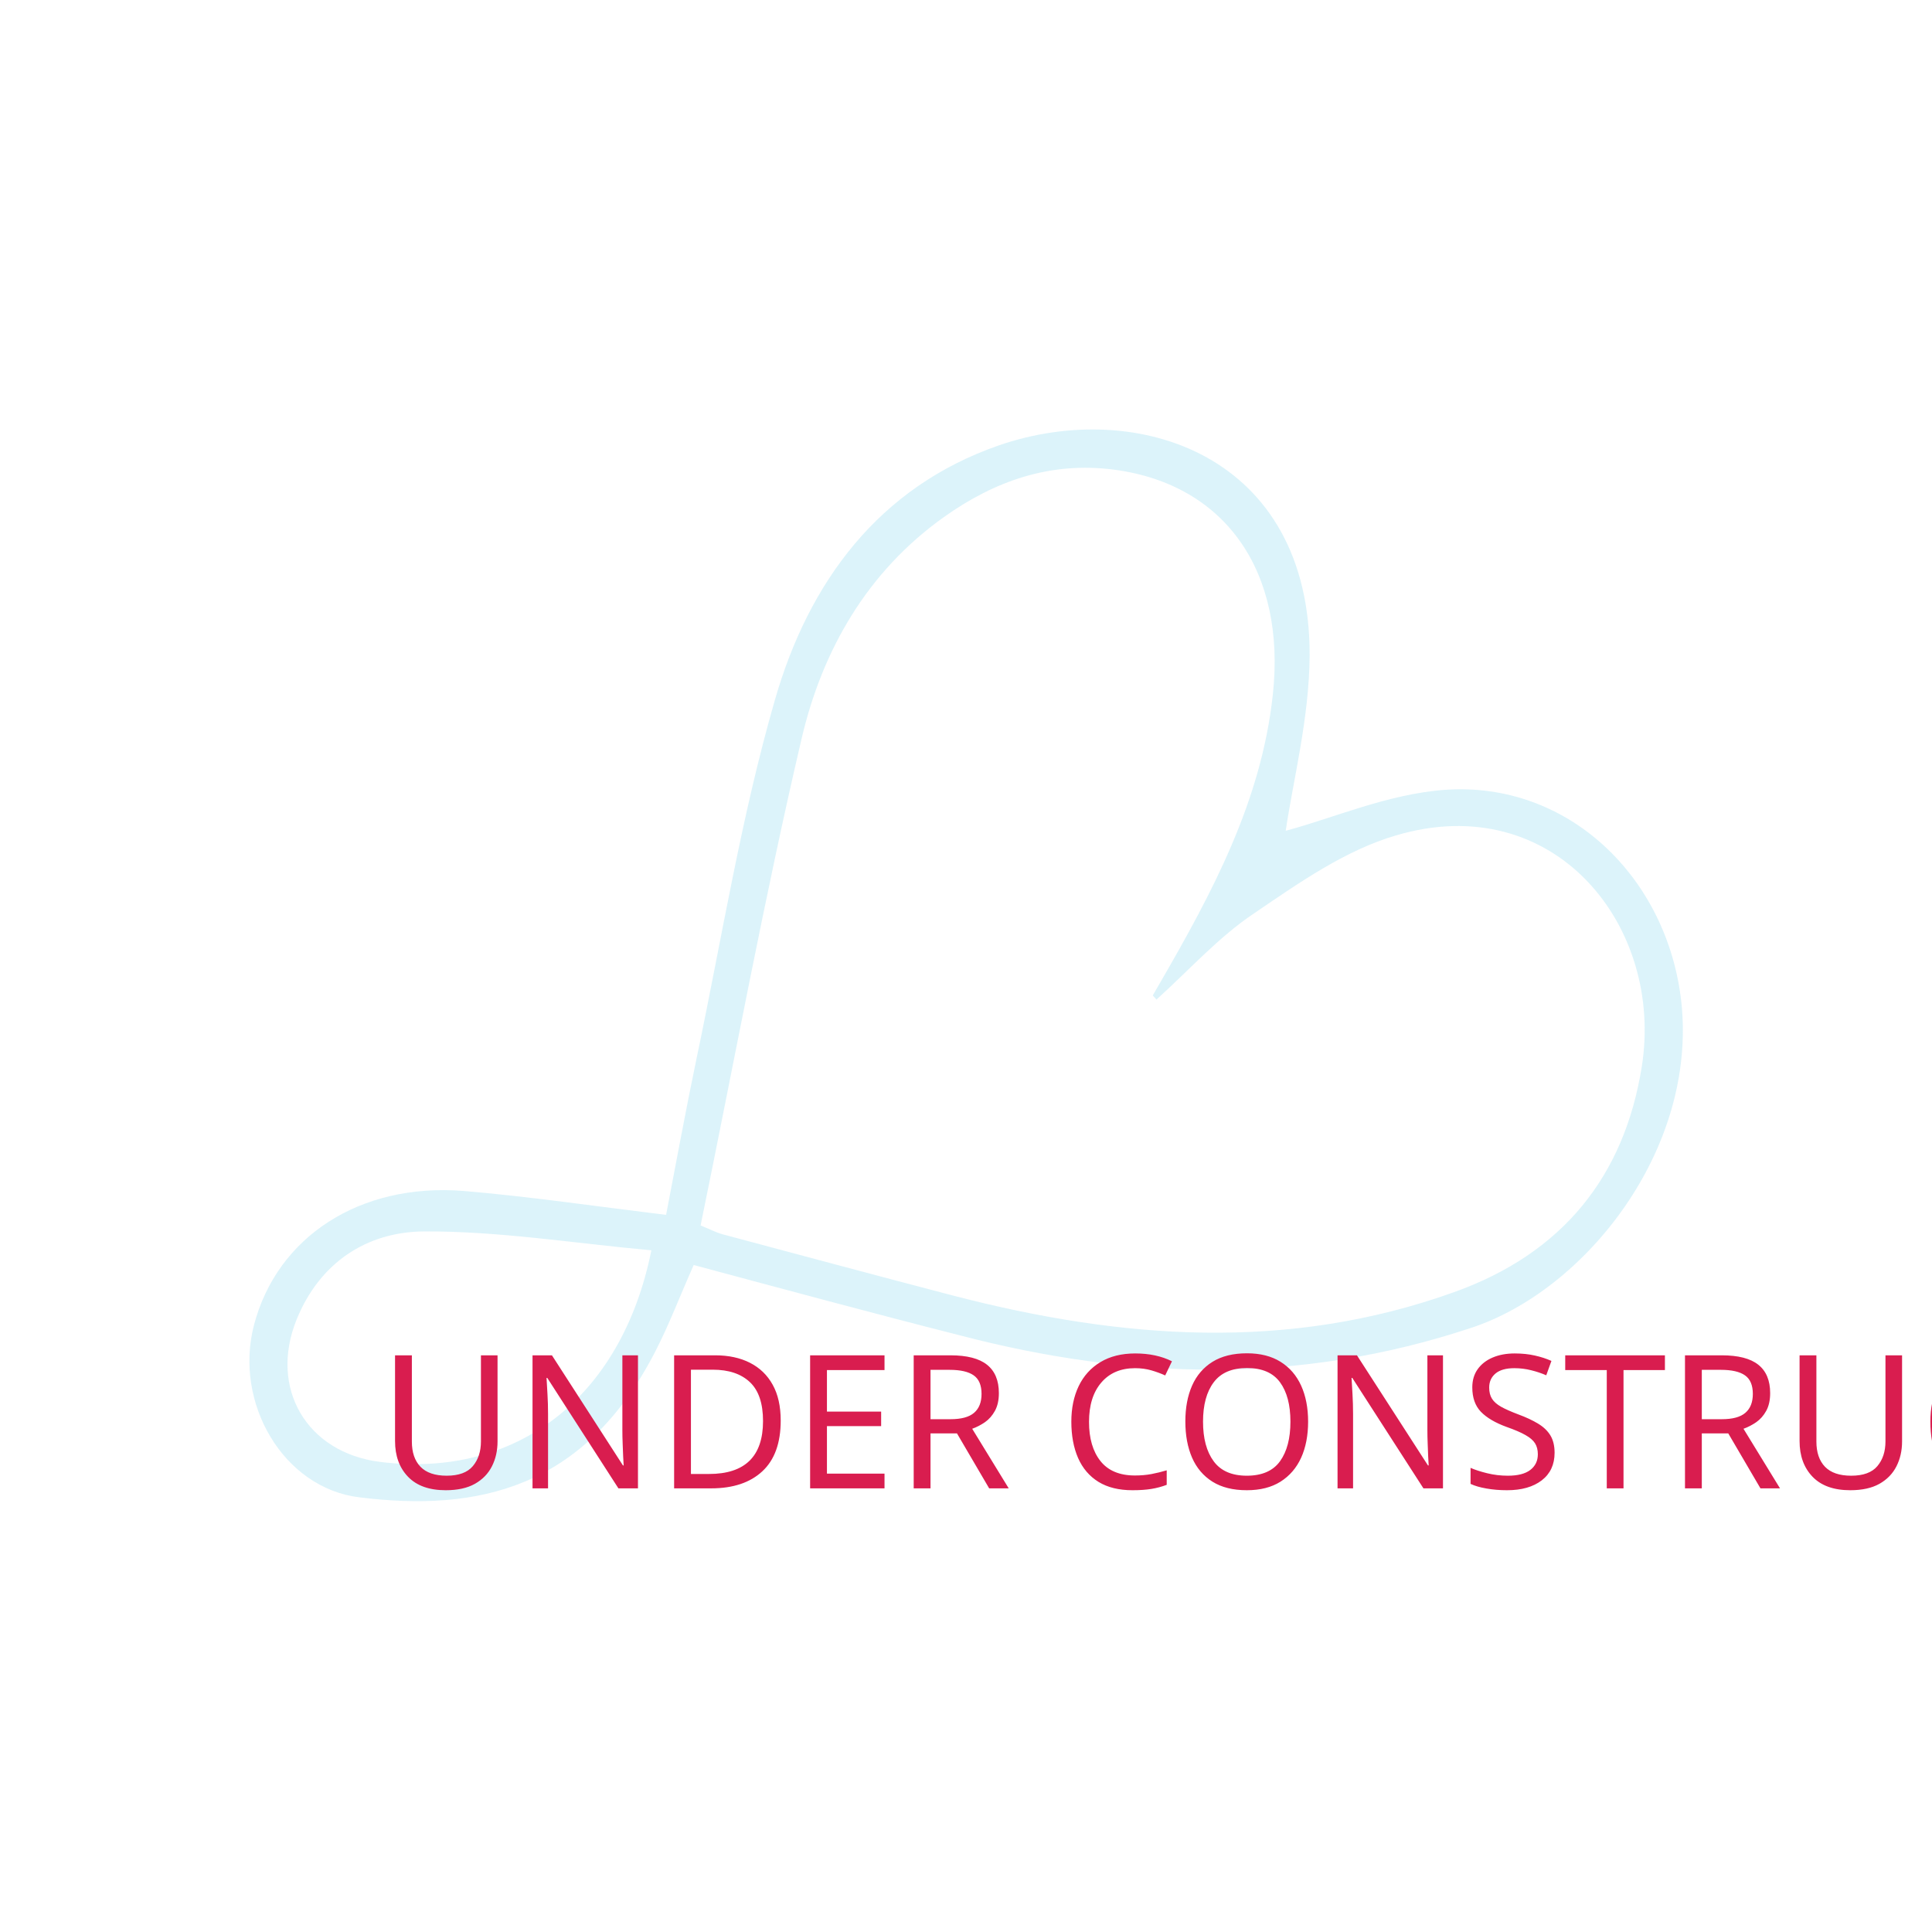
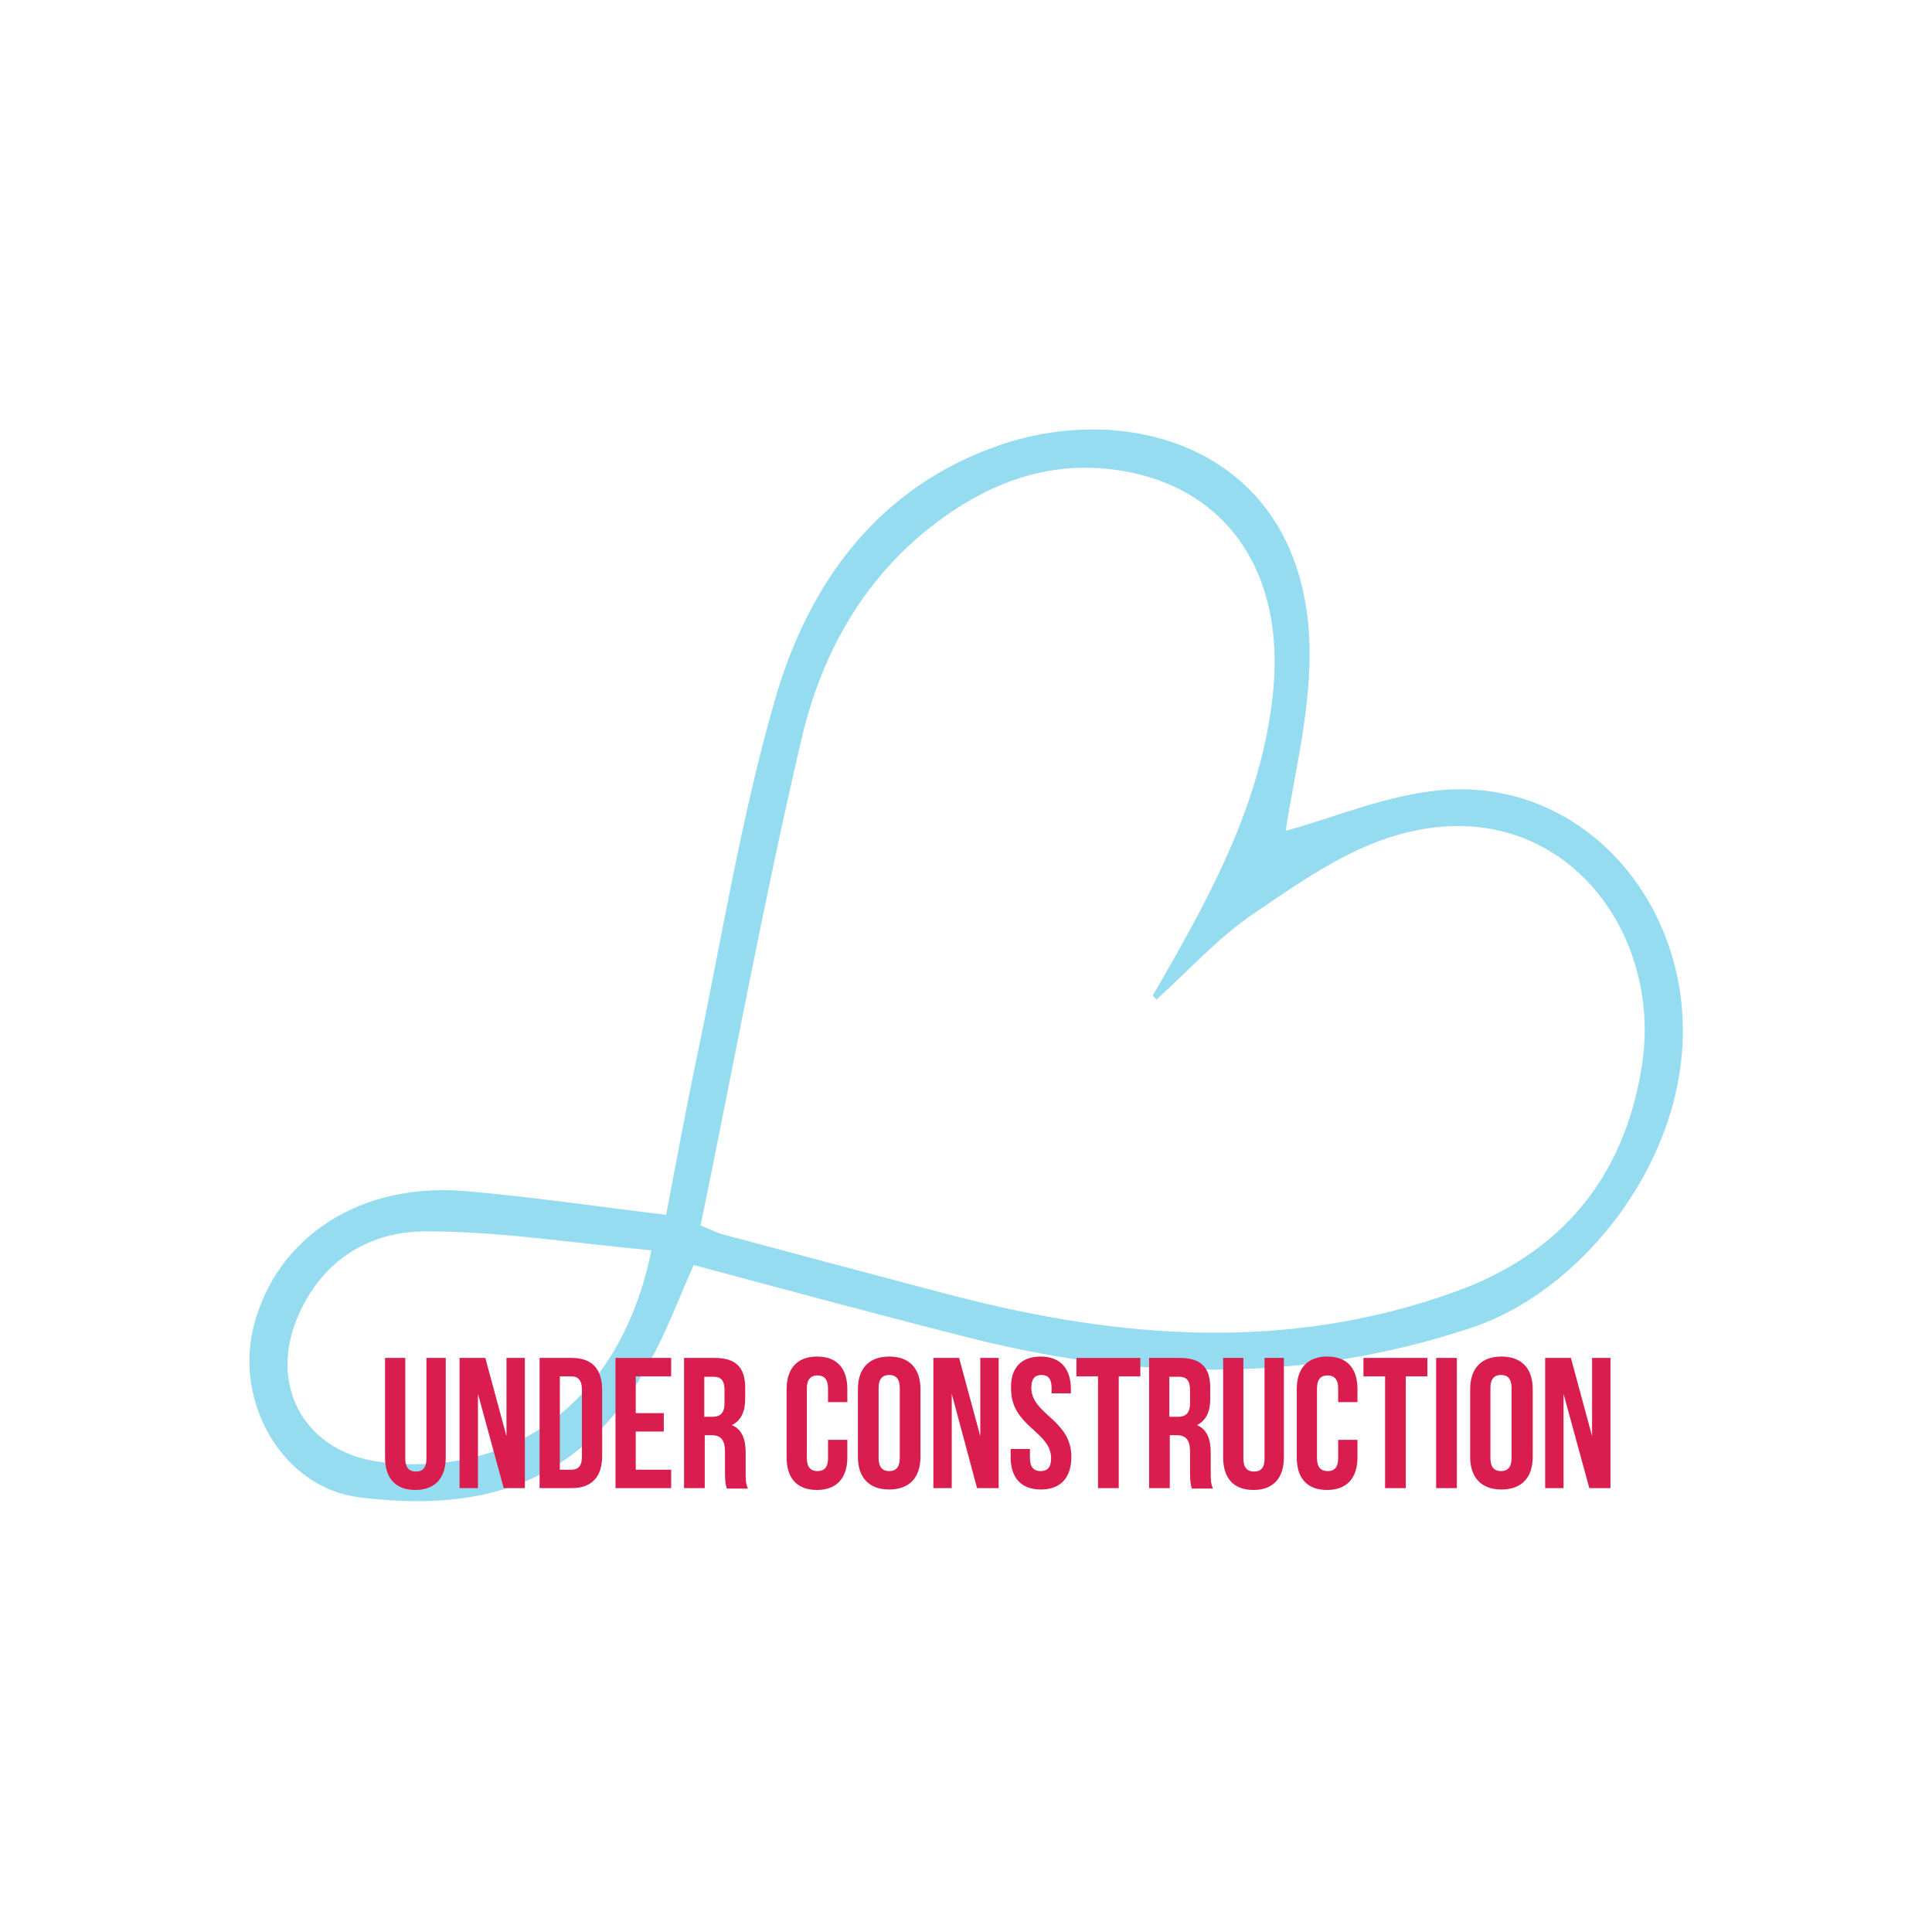
<svg xmlns="http://www.w3.org/2000/svg" xmlns:xlink="http://www.w3.org/1999/xlink" version="1.1" x="0px" y="0px" viewBox="0 0 420 420" enable-background="new 0 0 420 420" xml:space="preserve">
  <symbol id="YTB" viewBox="-210 -210 420 420">
    <polygon fill="#FFFFFF" points="210,-210 -210,-210 -210,210 210,210  " />
-     <g opacity="0.25">
+     <g opacity="0.75">
      <path fill="#72D0EB" d="M155.5-7.8c-3,27-24.5,48-51.4,46.1c-12.4-0.9-24.4-6.2-34.6-8.9c1.6,10.9,5.1,24.4,5.2,38    c0.2,43.6-37.3,56.2-67.5,45.8c-26.3-9.1-41.4-29.9-48.7-55.2c-7.4-25.6-11.6-52.1-17.1-78.2c-2.4-11.5-4.5-23-6.6-33.9    c-15.6,1.9-29.8,4-44,5.2c-22.6,1.8-40.6-10-45.6-29.2c-4.4-16.9,6.4-35.4,22.9-37.4c25.7-3.2,48.9,1.8,64.3,31.6    c3.1,6,5.5,12.4,8.4,18.9c19.4-5.2,38.6-10.4,57.9-15.3C35.8-90,72.6-91,109.7-78.7C134.6-70.6,159-39.9,155.5-7.8z M-127.4-107.8    c-15.9,2-24.2,16-18.1,31c5,12.3,15.2,19,27.6,19.1c16.4,0.1,32.8-2.6,49.5-4.1C-74.9-94.1-98-111.5-127.4-107.8z M146.9-21.9    c-3.8-23.9-17.3-40.6-40.8-49c-36.2-13-72.4-10.2-108.7-0.8c-16.8,4.4-33.6,8.9-50.4,13.4c-1.4,0.4-2.7,1.1-4.7,1.9    c7.3,35.5,13.8,71,22,106c4.5,19.1,14.2,36.1,30.9,48c11.1,7.9,23.2,12.1,37,10.3c24.3-3.2,37.4-22.3,34.5-48.9    C64.2,35.8,53.5,15.9,42.1-3.8c-0.5-0.9-1-1.7-1.5-2.6c0.3-0.3,0.5-0.6,0.8-0.9c7.1,6.4,13.5,13.6,21.3,18.8    c9.7,6.6,19.8,13.7,30.8,16.9C128,38.6,151.8,8.6,146.9-21.9z" />
    </g>
-     <text transform="matrix(1 0 0 -1 -127.7637 -113.5522)" fill="#D91D4F" font-family="'BebasNeue'" font-size="40.5">UNDER CONSTRUCTION</text>
+     <g>
+       <path fill="#D91D4F" d="M-121.9-85.2v-21.9c0-2,0.9-2.8,2.3-2.8c1.4,0,2.3,0.7,2.3,2.8v21.9h4.2v-21.6c0-4.5-2.3-7.1-6.6-7.1    c-4.4,0-6.6,2.6-6.6,7.1v21.6H-121.9z" />
+       <path fill="#D91D4F" d="M-106.1-93v-20.5h-4v28.3h5.6l4.6-17v17h4v-28.3h-4.6L-106.1-93z" />
+       <path fill="#D91D4F" d="M-92.7-85.2h7c4.5,0,6.6-2.5,6.6-7v-14.3c0-4.5-2.2-7-6.6-7h-7V-85.2z M-88.3-89.3v-20.2h2.5    c1.4,0,2.3,0.7,2.3,2.8V-92c0,2-0.9,2.8-2.3,2.8H-88.3z" />
+       <path fill="#D91D4F" d="M-71.8-97.2h6.1v-4h-6.1v-8.3h7.7v-4h-12.1v28.3h12.1v-4h-7.7V-97.2z" />
+       <path fill="#D91D4F" d="M-52-113.6c-0.2,0.7-0.4,1.2-0.4,3.5v4.5c0,2.6-0.9,3.6-2.9,3.6h-1.5v-11.5h-4.5v28.3h6.7    c4.6,0,6.6-2.1,6.6-6.5V-94c0-2.9-0.9-4.8-2.9-5.8c2.2-0.9,3-3.1,3-6v-4.4c0-1.4,0-2.4,0.5-3.4H-52z M-56.9-89.3V-98h1.7    c1.7,0,2.7,0.7,2.7,3v2.8c0,2-0.7,2.9-2.3,2.9H-56.9z" />
+       <path fill="#D91D4F" d="M-25.8-103v-3.8c0-4.5-2.3-7.1-6.6-7.1c-4.4,0-6.6,2.6-6.6,7.1V-92c0,4.5,2.3,7.1,6.6,7.1    c4.4,0,6.6-2.6,6.6-7.1v-2.8H-30v3c0,2-0.9,2.8-2.3,2.8c-1.4,0-2.3-0.8-2.3-2.8V-107c0-2,0.9-2.8,2.3-2.8c1.4,0,2.3,0.7,2.3,2.8v4    H-25.8z" />
+       <path fill="#D91D4F" d="M-23.5-92c0,4.5,2.4,7.1,6.8,7.1c4.4,0,6.8-2.6,6.8-7.1v-14.7c0-4.5-2.4-7.1-6.8-7.1    c-4.4,0-6.8,2.6-6.8,7.1V-92z M-19-107c0-2,0.9-2.8,2.3-2.8c1.4,0,2.3,0.8,2.3,2.8v15.3c0,2-0.9,2.8-2.3,2.8    c-1.4,0-2.3-0.8-2.3-2.8V-107z" />
+       <path fill="#D91D4F" d="M-3.1-93v-20.5h-4v28.3h5.6l4.6-17v17h4v-28.3H2.4L-3.1-93z" />
+       <path fill="#D91D4F" d="M16.2-84.9c4.3,0,6.6-2.6,6.6-7.1v-0.9h-4.2v1.2c0,2-0.8,2.8-2.2,2.8c-1.4,0-2.2-0.8-2.2-2.8    c0-5.8,8.7-6.9,8.7-15c0-4.5-2.3-7.1-6.6-7.1c-4.4,0-6.6,2.6-6.6,7.1v1.7h4.2v-2c0-2,0.9-2.8,2.3-2.8c1.4,0,2.3,0.7,2.3,2.8    c0,5.8-8.7,6.9-8.7,15C9.6-87.5,11.9-84.9,16.2-84.9z" />
+       <path fill="#D91D4F" d="M24.1-85.2h13.8v-4h-4.7v-24.3h-4.5v24.3h-4.7V-85.2z" />
+       <path fill="#D91D4F" d="M49.1-113.6c-0.2,0.7-0.4,1.2-0.4,3.5v4.5c0,2.6-0.9,3.6-2.9,3.6h-1.5v-11.5h-4.5v28.3h6.7    c4.6,0,6.6-2.1,6.6-6.5V-94c0-2.9-0.9-4.8-2.9-5.8c2.2-0.9,3-3.1,3-6v-4.4c0-1.4,0-2.4,0.5-3.4H49.1z M44.2-89.3V-98H46    c1.7,0,2.7,0.7,2.7,3v2.8c0,2-0.7,2.9-2.3,2.9H44.2z" />
+       <path fill="#D91D4F" d="M60.3-85.2v-21.9c0-2,0.9-2.8,2.3-2.8c1.4,0,2.3,0.7,2.3,2.8v21.9h4.2v-21.6c0-4.5-2.3-7.1-6.6-7.1    c-4.4,0-6.6,2.6-6.6,7.1v21.6H60.3z" />
+       <path fill="#D91D4F" d="M85.1-103v-3.8c0-4.5-2.3-7.1-6.6-7.1c-4.4,0-6.6,2.6-6.6,7.1V-92c0,4.5,2.3,7.1,6.6,7.1    c4.4,0,6.6-2.6,6.6-7.1v-2.8h-4.2v3c0,2-0.9,2.8-2.3,2.8c-1.4,0-2.3-0.8-2.3-2.8V-107c0-2,0.9-2.8,2.3-2.8c1.4,0,2.3,0.7,2.3,2.8    v4H85.1z" />
+       <path fill="#D91D4F" d="M86.5-85.2h13.8v-4h-4.7v-24.3h-4.5v24.3h-4.7V-85.2z" />
+       <path fill="#D91D4F" d="M102.2-85.2h4.5v-28.3h-4.5V-85.2z" />
+       <path fill="#D91D4F" d="M109.6-92c0,4.5,2.4,7.1,6.8,7.1c4.4,0,6.8-2.6,6.8-7.1v-14.7c0-4.5-2.4-7.1-6.8-7.1    c-4.4,0-6.8,2.6-6.8,7.1V-92z M114-107c0-2,0.9-2.8,2.3-2.8c1.4,0,2.3,0.8,2.3,2.8v15.3c0,2-0.9,2.8-2.3,2.8    c-1.4,0-2.3-0.8-2.3-2.8V-107z" />
+       <path fill="#D91D4F" d="M129.9-93v-20.5h-4v28.3h5.6l4.6-17v17h4v-28.3h-4.6L129.9-93z" />
+     </g>
  </symbol>
  <g id="Layer_1">
    <use xlink:href="#YTB" width="420" height="420" x="-210" y="-210" transform="matrix(1 0 0 -1 210.0028 210.0028)" overflow="visible" />
  </g>
  <g id="Layer_2">
</g>
</svg>
